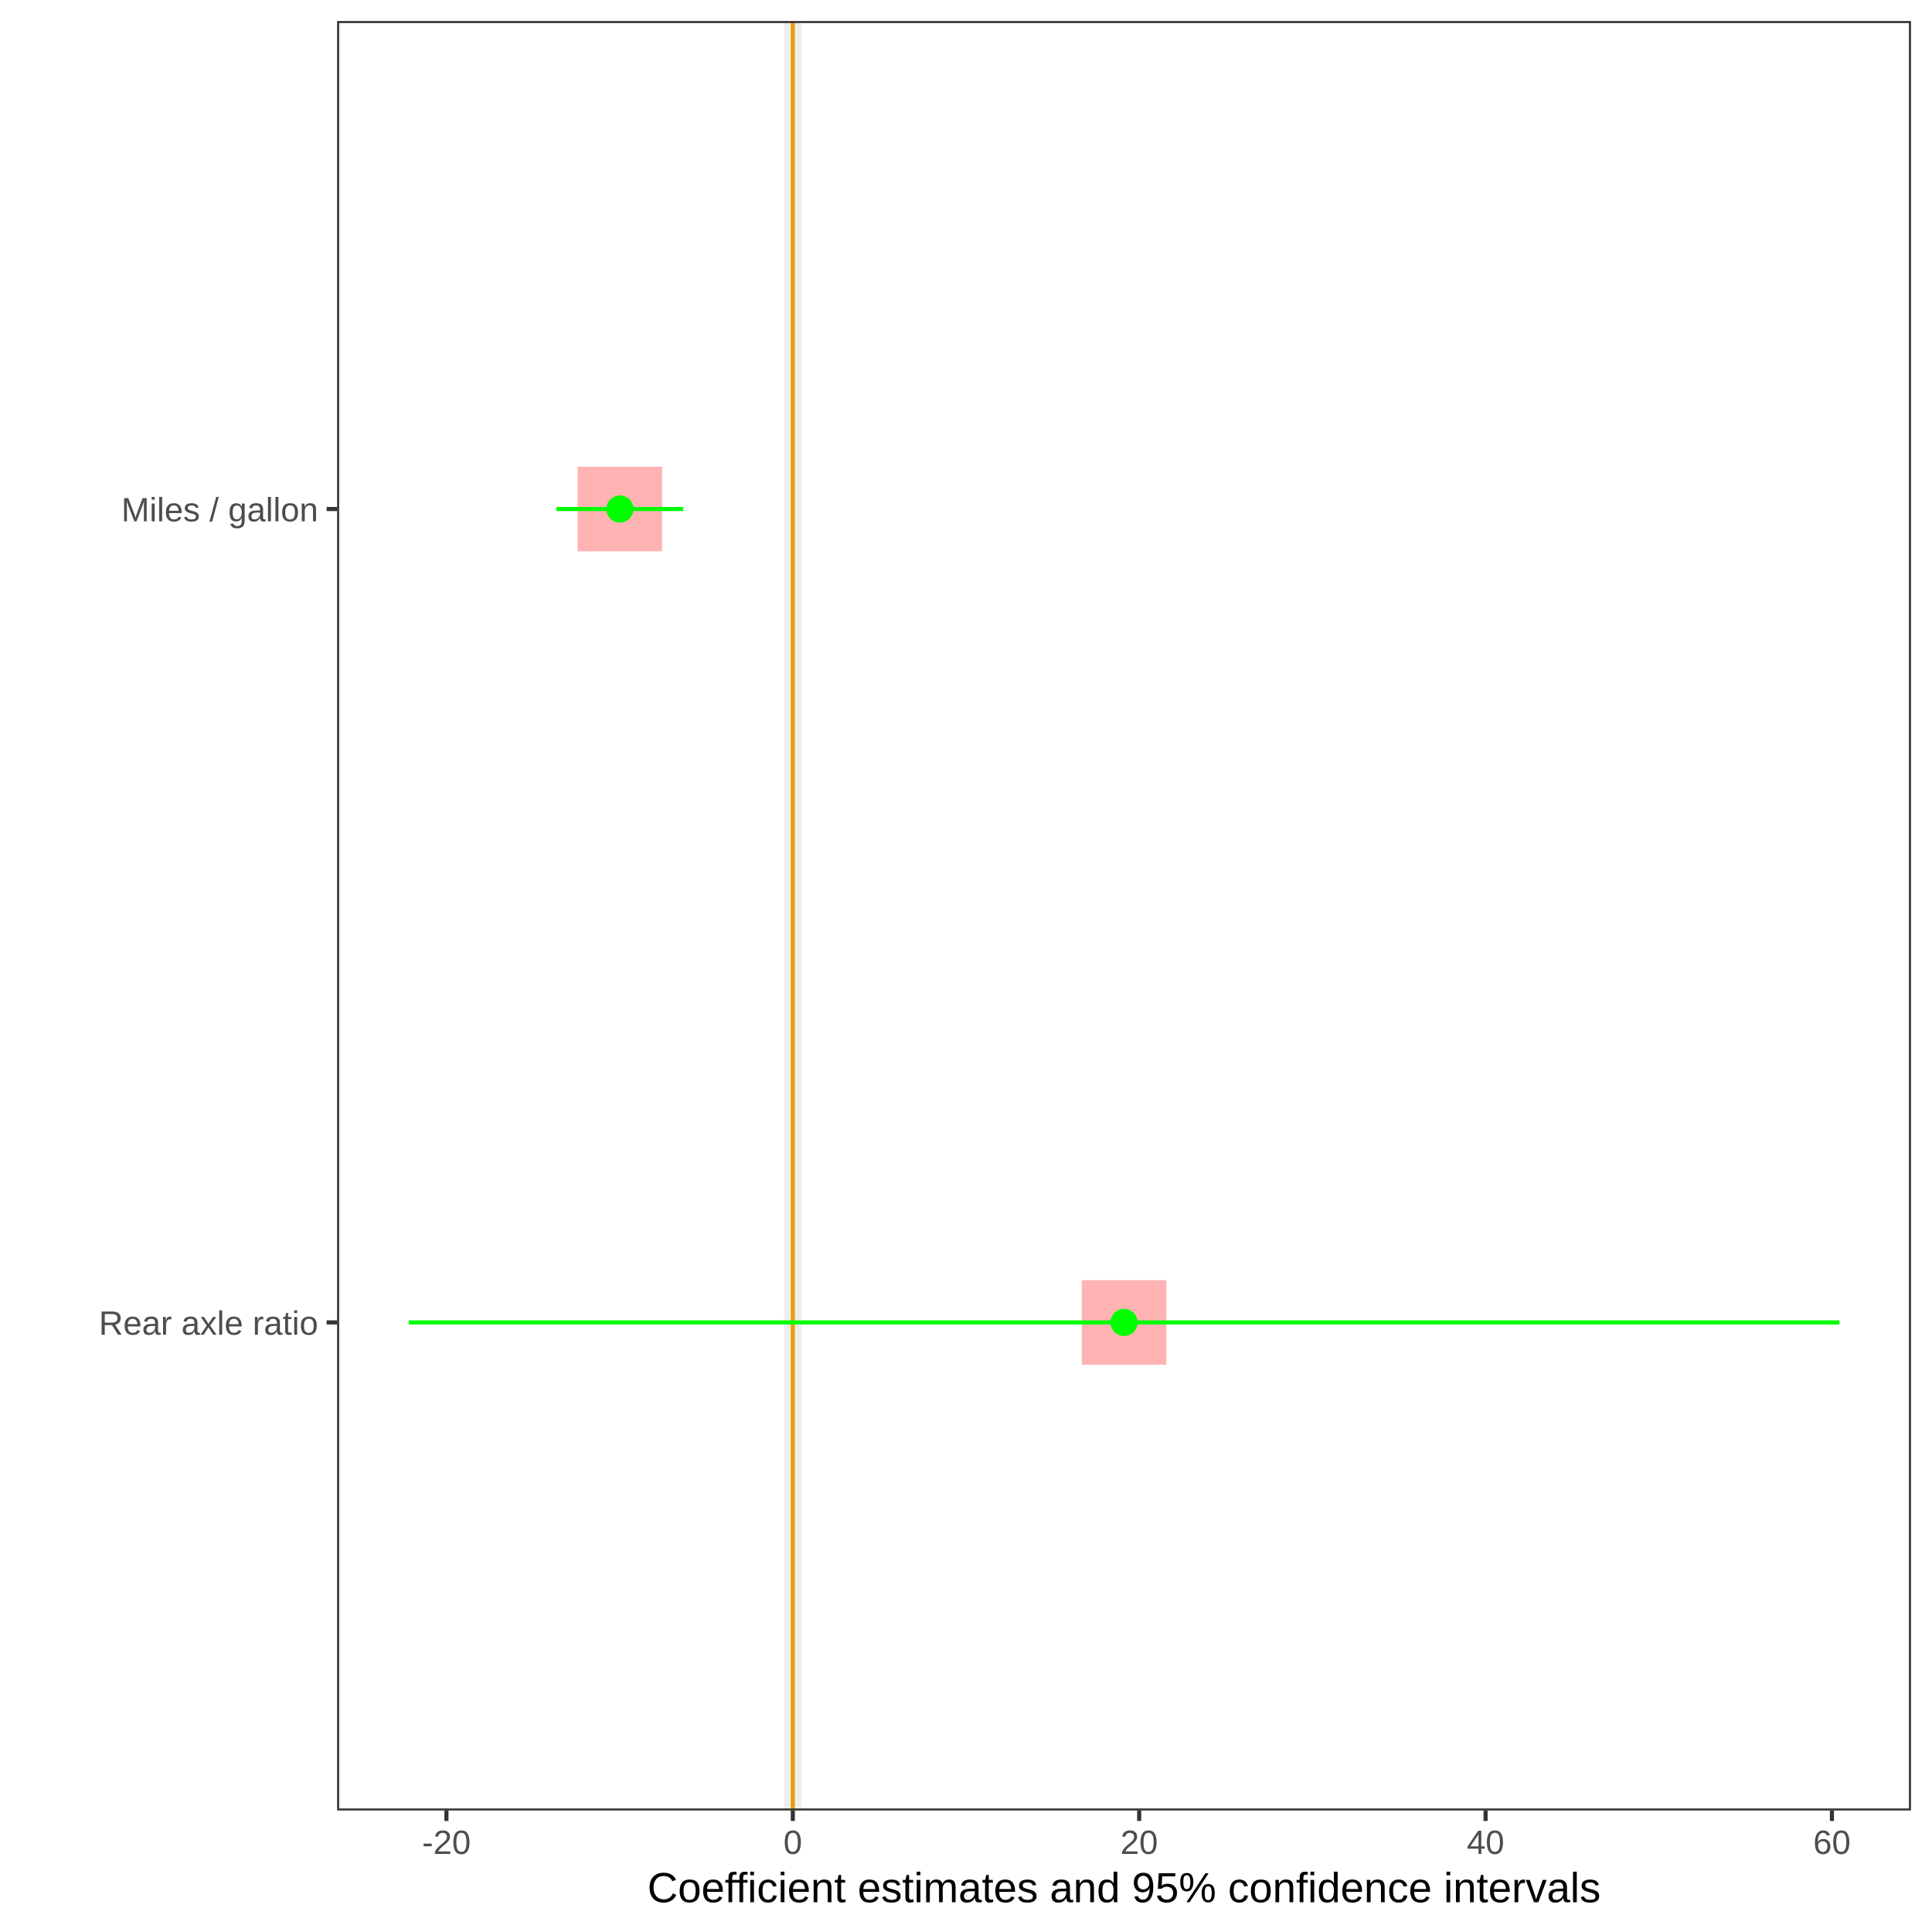
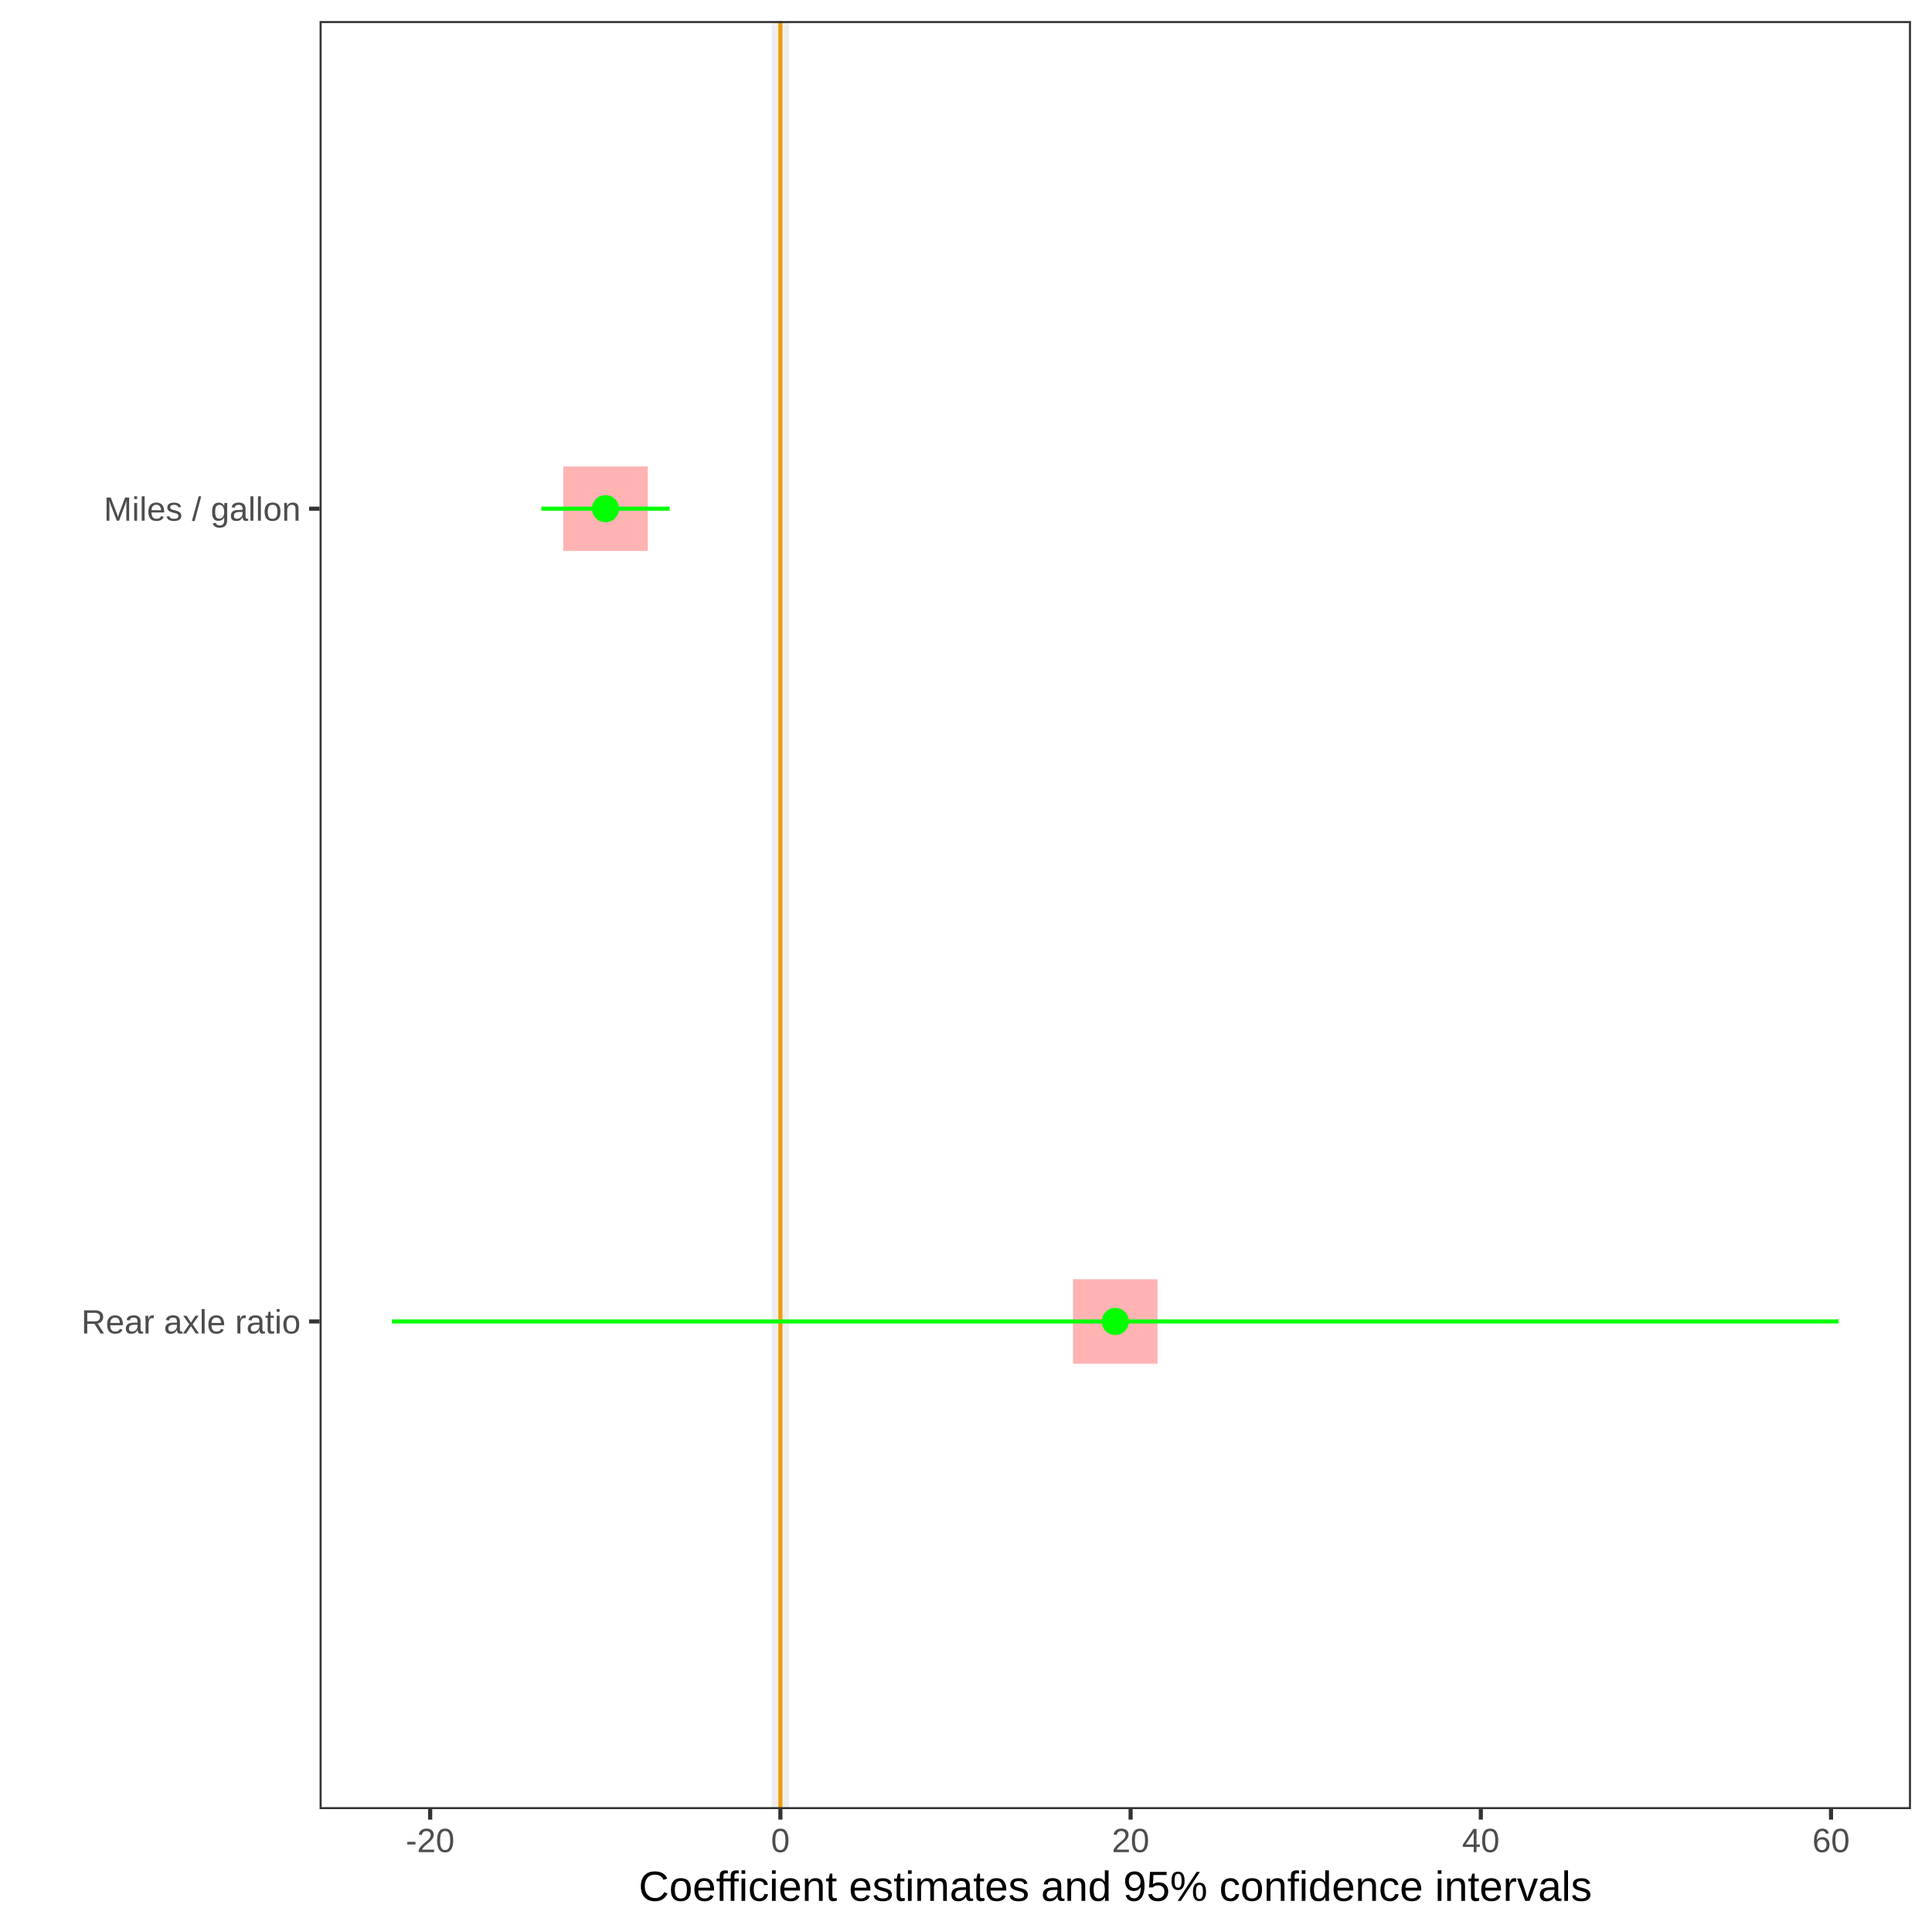
<svg xmlns="http://www.w3.org/2000/svg" class="svglite" width="504.00pt" height="504.00pt" viewBox="0 0 504.00 504.00">
  <defs>
    <style type="text/css">
    .svglite line, .svglite polyline, .svglite polygon, .svglite path, .svglite rect, .svglite circle {
      fill: none;
      stroke: #000000;
      stroke-linecap: round;
      stroke-linejoin: round;
      stroke-miterlimit: 10.00;
    }
    .svglite text {
      white-space: pre;
    }
  </style>
  </defs>
  <rect width="100%" height="100%" style="stroke: none; fill: #FFFFFF;" />
  <defs>
    <clipPath id="cpMC4wMHw1MDQuMDB8MC4wMHw1MDQuMDA=">
      <rect x="0.00" y="0.00" width="504.00" height="504.00" />
    </clipPath>
  </defs>
  <g clip-path="url(#cpMC4wMHw1MDQuMDB8MC4wMHw1MDQuMDA=)">
-     <rect x="0.00" y="0.00" width="504.00" height="504.00" style="stroke-width: 1.07; stroke: #FFFFFF; fill: #FFFFFF;" />
+     <rect x="0" y="0.00" width="504.00" height="504.00" style="stroke-width: 1.07; stroke: #FFFFFF; fill: #FFFFFF;" />
  </g>
  <defs>
-     <clipPath id="cpODcuOTR8NDk4LjUyfDUuNDh8NDcyLjI5">
-       <rect x="87.94" y="5.48" width="410.58" height="466.82" />
+     <clipPath id="cpODMuMzd8NDk4LjUyfDUuNDh8NDcxLjk1">
+       <rect x="83.37" y="5.48" width="415.15" height="466.47" />
    </clipPath>
  </defs>
-   <g clip-path="url(#cpODcuOTR8NDk4LjUyfDUuNDh8NDcyLjI5)">
-     <rect x="87.94" y="5.48" width="410.58" height="466.82" style="stroke-width: 1.07; stroke: none; fill: #FFFFFF;" />
-     <line x1="206.82" y1="472.29" x2="206.82" y2="5.48" style="stroke-width: 1.07; stroke: #FFA500; stroke-linecap: butt;" />
-     <rect x="204.56" y="5.48" width="4.52" height="466.82" style="stroke-width: 1.07; stroke: none; stroke-linecap: butt; stroke-linejoin: miter; fill: #595959; fill-opacity: 0.10;" />
-     <polygon points="282.20,356.01 304.25,356.01 304.25,333.96 282.20,333.96 " style="stroke-width: 0.71; stroke: none; fill: #FF0000; fill-opacity: 0.30;" />
-     <polygon points="150.68,143.82 172.73,143.82 172.73,121.77 150.68,121.77 " style="stroke-width: 0.71; stroke: none; fill: #FF0000; fill-opacity: 0.30;" />
-     <line x1="106.60" y1="344.98" x2="479.86" y2="344.98" style="stroke-width: 1.07; stroke: #00FF00; stroke-linecap: butt;" />
-     <line x1="145.15" y1="132.79" x2="178.26" y2="132.79" style="stroke-width: 1.07; stroke: #00FF00; stroke-linecap: butt;" />
-     <circle cx="293.23" cy="344.98" r="2.84" style="stroke-width: 1.42; stroke: #00FF00; fill: #00FF00;" />
-     <circle cx="161.71" cy="132.79" r="2.84" style="stroke-width: 1.42; stroke: #00FF00; fill: #00FF00;" />
-     <rect x="87.94" y="5.48" width="410.58" height="466.82" style="stroke-width: 1.07; stroke: #333333;" />
+   <g clip-path="url(#cpODMuMzd8NDk4LjUyfDUuNDh8NDcxLjk1)">
+     <rect x="83.37" y="5.48" width="415.15" height="466.47" style="stroke-width: 1.07; stroke: none; fill: #FFFFFF;" />
+     <line x1="203.58" y1="471.95" x2="203.58" y2="5.48" style="stroke-width: 1.07; stroke: #FFA500; stroke-linecap: butt;" />
+     <rect x="201.29" y="5.48" width="4.57" height="466.47" style="stroke-width: 1.07; stroke: none; stroke-linecap: butt; stroke-linejoin: miter; fill: #595959; fill-opacity: 0.10;" />
+     <polygon points="279.92,355.75 301.97,355.75 301.97,333.71 279.92,333.71 " style="stroke-width: 0.71; stroke: none; fill: #FF0000; fill-opacity: 0.30;" />
+     <polygon points="146.94,143.72 168.99,143.72 168.99,121.67 146.94,121.67 " style="stroke-width: 0.71; stroke: none; fill: #FF0000; fill-opacity: 0.30;" />
+     <line x1="102.24" y1="344.73" x2="479.65" y2="344.73" style="stroke-width: 1.07; stroke: #00FF00; stroke-linecap: butt;" />
+     <line x1="141.22" y1="132.70" x2="174.70" y2="132.70" style="stroke-width: 1.07; stroke: #00FF00; stroke-linecap: butt;" />
+     <circle cx="290.95" cy="344.73" r="2.84" style="stroke-width: 1.42; stroke: #00FF00; fill: #00FF00;" />
+     <circle cx="157.96" cy="132.70" r="2.84" style="stroke-width: 1.42; stroke: #00FF00; fill: #00FF00;" />
+     <rect x="83.37" y="5.48" width="415.15" height="466.47" style="stroke-width: 1.07; stroke: #333333;" />
  </g>
  <g clip-path="url(#cpMC4wMHw1MDQuMDB8MC4wMHw1MDQuMDA=)">
-     <text x="83.01" y="348.19" text-anchor="end" style="font-size: 8.80px;fill: #4D4D4D; font-family: &quot;Arimo&quot;;" textLength="64.48px" lengthAdjust="spacingAndGlyphs">Rear axle ratio</text>
-     <text x="83.01" y="136.00" text-anchor="end" style="font-size: 8.80px;fill: #4D4D4D; font-family: &quot;Arimo&quot;;" textLength="57.87px" lengthAdjust="spacingAndGlyphs">Miles / gallon</text>
-     <polyline points="85.20,344.98 87.94,344.98 " style="stroke-width: 1.07; stroke: #333333; stroke-linecap: butt;" />
-     <polyline points="85.20,132.79 87.94,132.79 " style="stroke-width: 1.07; stroke: #333333; stroke-linecap: butt;" />
-     <polyline points="116.46,475.03 116.46,472.29 " style="stroke-width: 1.07; stroke: #333333; stroke-linecap: butt;" />
-     <polyline points="206.82,475.03 206.82,472.29 " style="stroke-width: 1.07; stroke: #333333; stroke-linecap: butt;" />
-     <polyline points="297.18,475.03 297.18,472.29 " style="stroke-width: 1.07; stroke: #333333; stroke-linecap: butt;" />
-     <polyline points="387.54,475.03 387.54,472.29 " style="stroke-width: 1.07; stroke: #333333; stroke-linecap: butt;" />
-     <polyline points="477.89,475.03 477.89,472.29 " style="stroke-width: 1.07; stroke: #333333; stroke-linecap: butt;" />
-     <text x="116.46" y="483.64" text-anchor="middle" style="font-size: 8.80px;fill: #4D4D4D; font-family: &quot;Arimo&quot;;" textLength="14.36px" lengthAdjust="spacingAndGlyphs">-20</text>
-     <text x="206.82" y="483.64" text-anchor="middle" style="font-size: 8.80px;fill: #4D4D4D; font-family: &quot;Arimo&quot;;" textLength="5.59px" lengthAdjust="spacingAndGlyphs">0</text>
-     <text x="297.18" y="483.64" text-anchor="middle" style="font-size: 8.80px;fill: #4D4D4D; font-family: &quot;Arimo&quot;;" textLength="11.19px" lengthAdjust="spacingAndGlyphs">20</text>
-     <text x="387.54" y="483.64" text-anchor="middle" style="font-size: 8.80px;fill: #4D4D4D; font-family: &quot;Arimo&quot;;" textLength="11.19px" lengthAdjust="spacingAndGlyphs">40</text>
-     <text x="477.89" y="483.64" text-anchor="middle" style="font-size: 8.80px;fill: #4D4D4D; font-family: &quot;Arimo&quot;;" textLength="11.19px" lengthAdjust="spacingAndGlyphs">60</text>
-     <text x="293.23" y="496.23" text-anchor="middle" style="font-size: 11.00px; font-family: &quot;Arimo&quot;;" textLength="283.82px" lengthAdjust="spacingAndGlyphs">Coefficient estimates and 95% confidence intervals</text>
+     <text x="78.44" y="347.87" text-anchor="end" style="font-size: 8.80px;fill: #4D4D4D; font-family: &quot;Liberation Sans&quot;;" textLength="59.72px" lengthAdjust="spacingAndGlyphs">Rear axle ratio</text>
+     <text x="78.44" y="135.84" text-anchor="end" style="font-size: 8.80px;fill: #4D4D4D; font-family: &quot;Liberation Sans&quot;;" textLength="55.17px" lengthAdjust="spacingAndGlyphs">Miles / gallon</text>
+     <polyline points="80.63,344.73 83.37,344.73 " style="stroke-width: 1.07; stroke: #333333; stroke-linecap: butt;" />
+     <polyline points="80.63,132.70 83.37,132.70 " style="stroke-width: 1.07; stroke: #333333; stroke-linecap: butt;" />
+     <polyline points="112.22,474.69 112.22,471.95 " style="stroke-width: 1.07; stroke: #333333; stroke-linecap: butt;" />
+     <polyline points="203.58,474.69 203.58,471.95 " style="stroke-width: 1.07; stroke: #333333; stroke-linecap: butt;" />
+     <polyline points="294.94,474.69 294.94,471.95 " style="stroke-width: 1.07; stroke: #333333; stroke-linecap: butt;" />
+     <polyline points="386.30,474.69 386.30,471.95 " style="stroke-width: 1.07; stroke: #333333; stroke-linecap: butt;" />
+     <polyline points="477.66,474.69 477.66,471.95 " style="stroke-width: 1.07; stroke: #333333; stroke-linecap: butt;" />
+     <text x="112.22" y="483.17" text-anchor="middle" style="font-size: 8.80px;fill: #4D4D4D; font-family: &quot;Liberation Sans&quot;;" textLength="12.90px" lengthAdjust="spacingAndGlyphs">-20</text>
+     <text x="203.58" y="483.17" text-anchor="middle" style="font-size: 8.80px;fill: #4D4D4D; font-family: &quot;Liberation Sans&quot;;" textLength="5.03px" lengthAdjust="spacingAndGlyphs">0</text>
+     <text x="294.94" y="483.17" text-anchor="middle" style="font-size: 8.80px;fill: #4D4D4D; font-family: &quot;Liberation Sans&quot;;" textLength="10.07px" lengthAdjust="spacingAndGlyphs">20</text>
+     <text x="386.30" y="483.17" text-anchor="middle" style="font-size: 8.80px;fill: #4D4D4D; font-family: &quot;Liberation Sans&quot;;" textLength="10.07px" lengthAdjust="spacingAndGlyphs">40</text>
+     <text x="477.66" y="483.17" text-anchor="middle" style="font-size: 8.80px;fill: #4D4D4D; font-family: &quot;Liberation Sans&quot;;" textLength="10.07px" lengthAdjust="spacingAndGlyphs">60</text>
+     <text x="290.95" y="495.88" text-anchor="middle" style="font-size: 11.00px; font-family: &quot;Liberation Sans&quot;;" textLength="262.09px" lengthAdjust="spacingAndGlyphs">Coefficient estimates and 95% confidence intervals</text>
  </g>
</svg>
